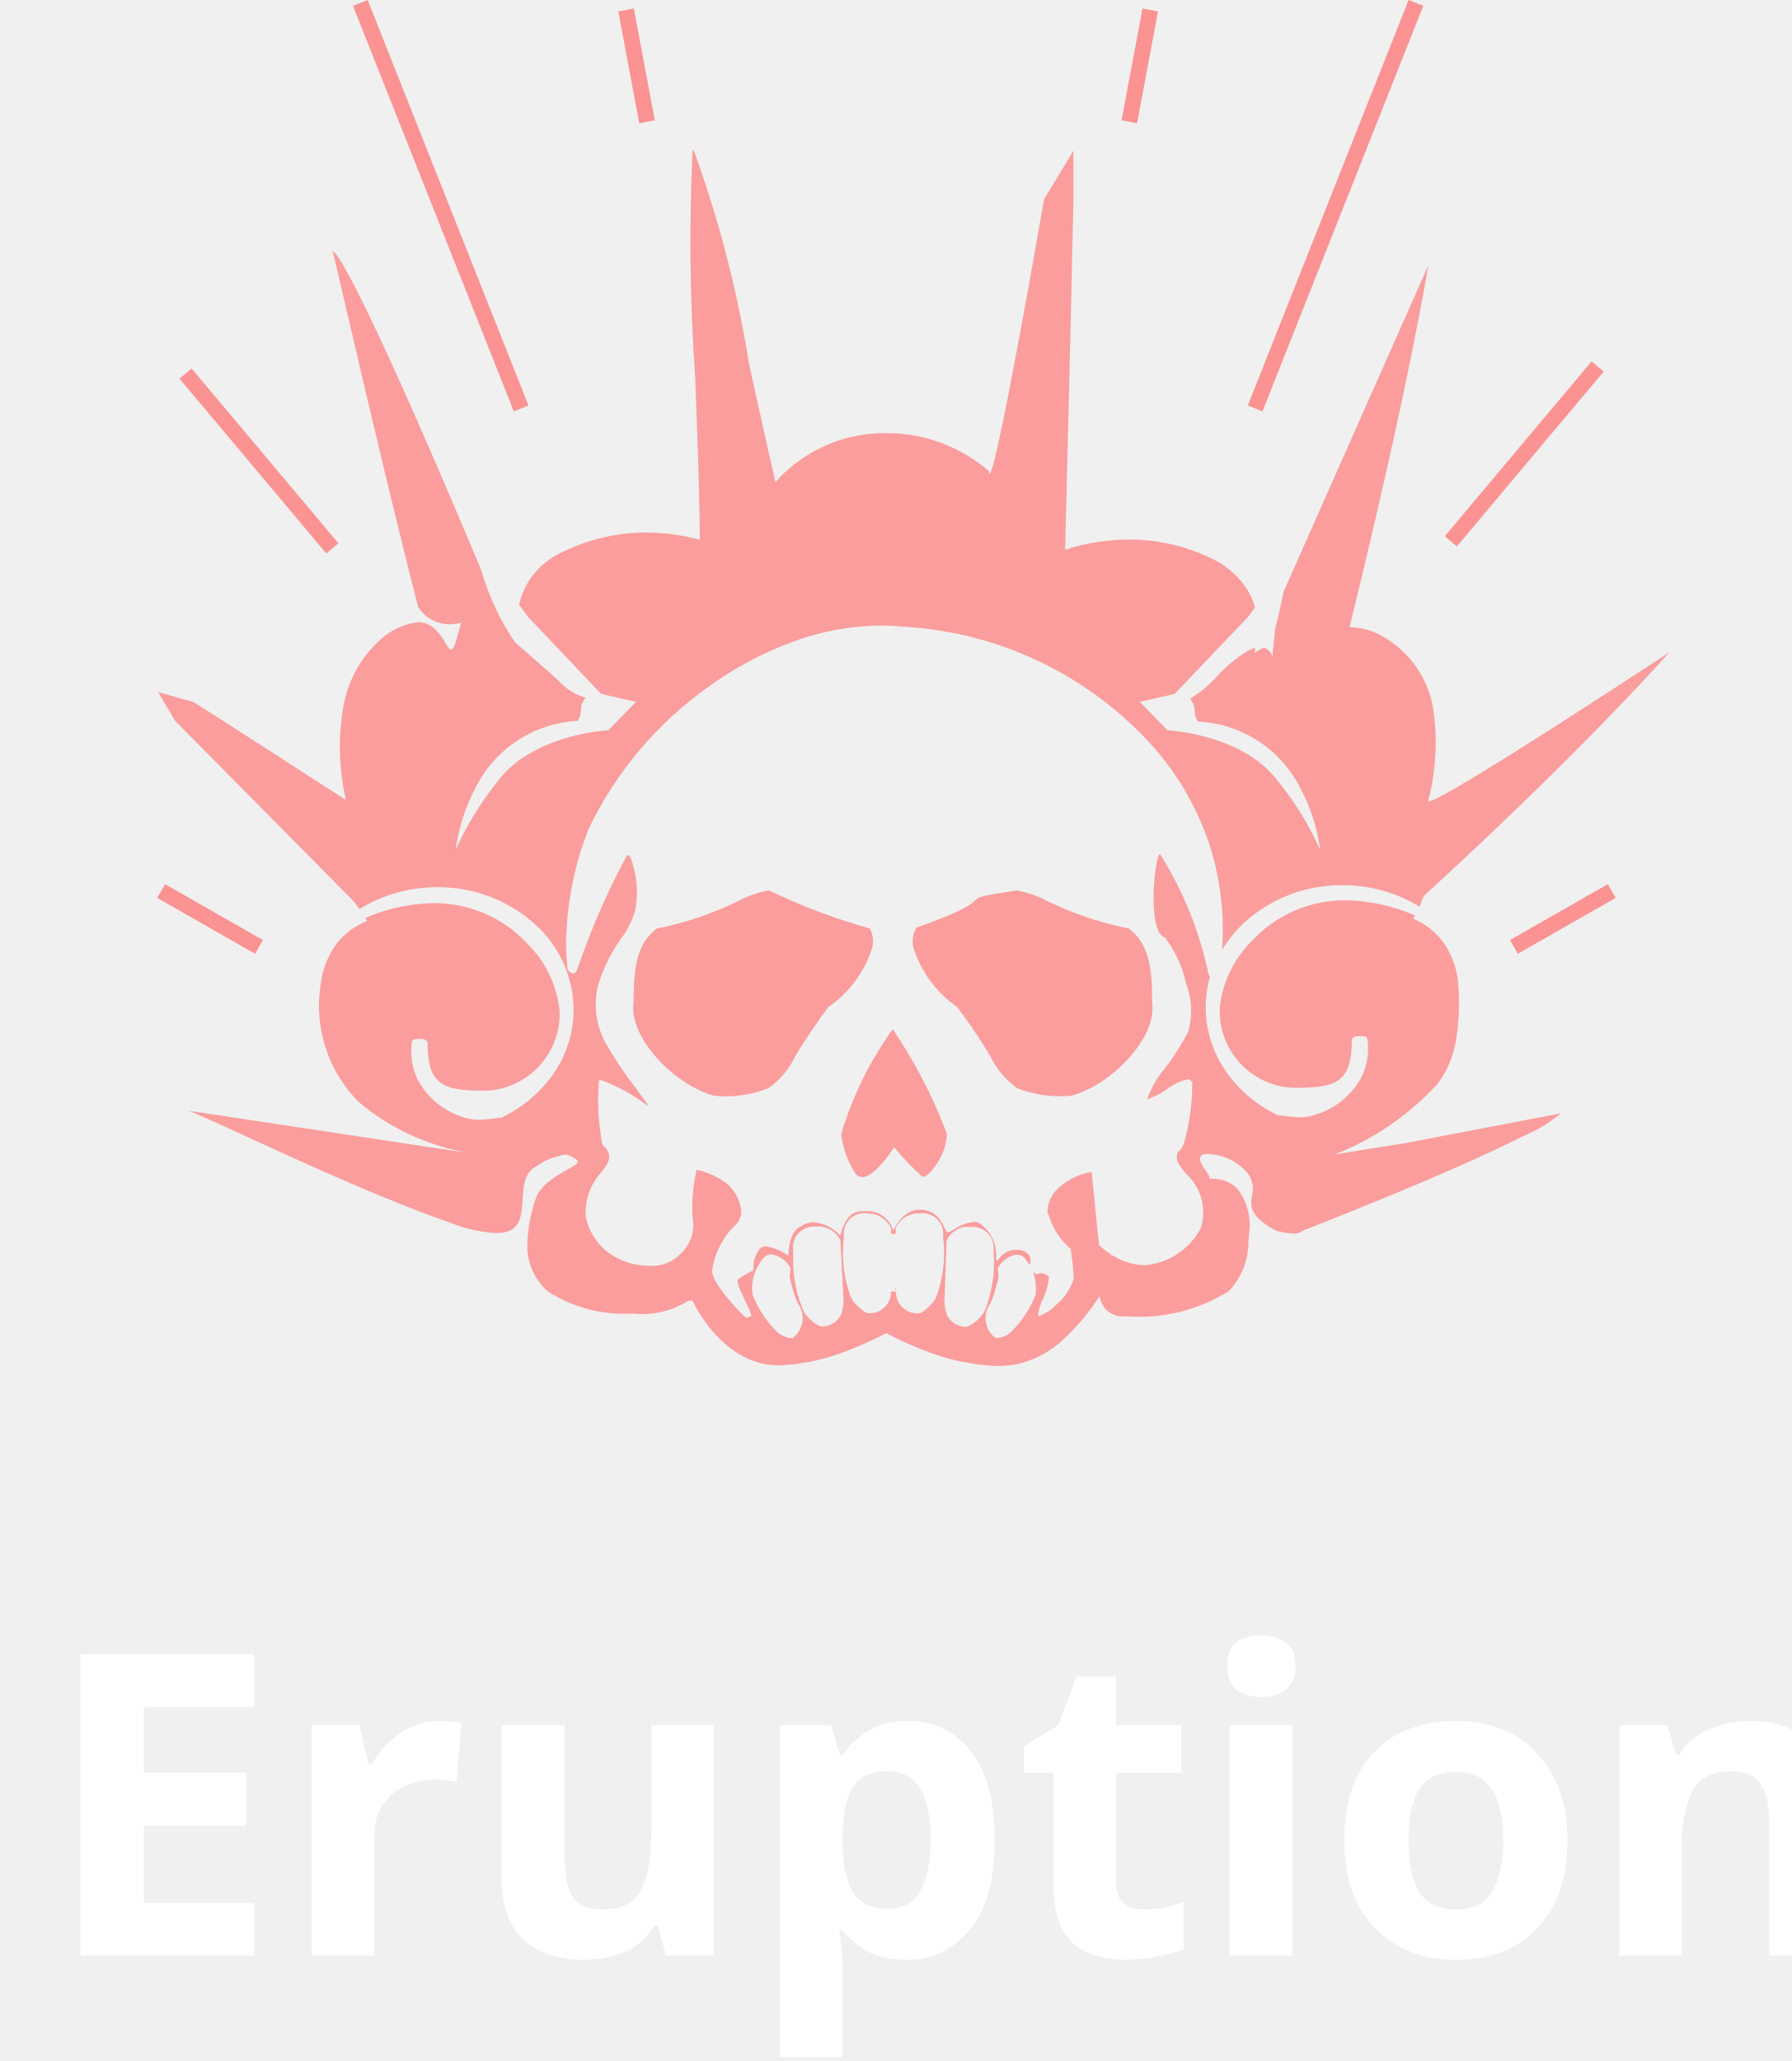
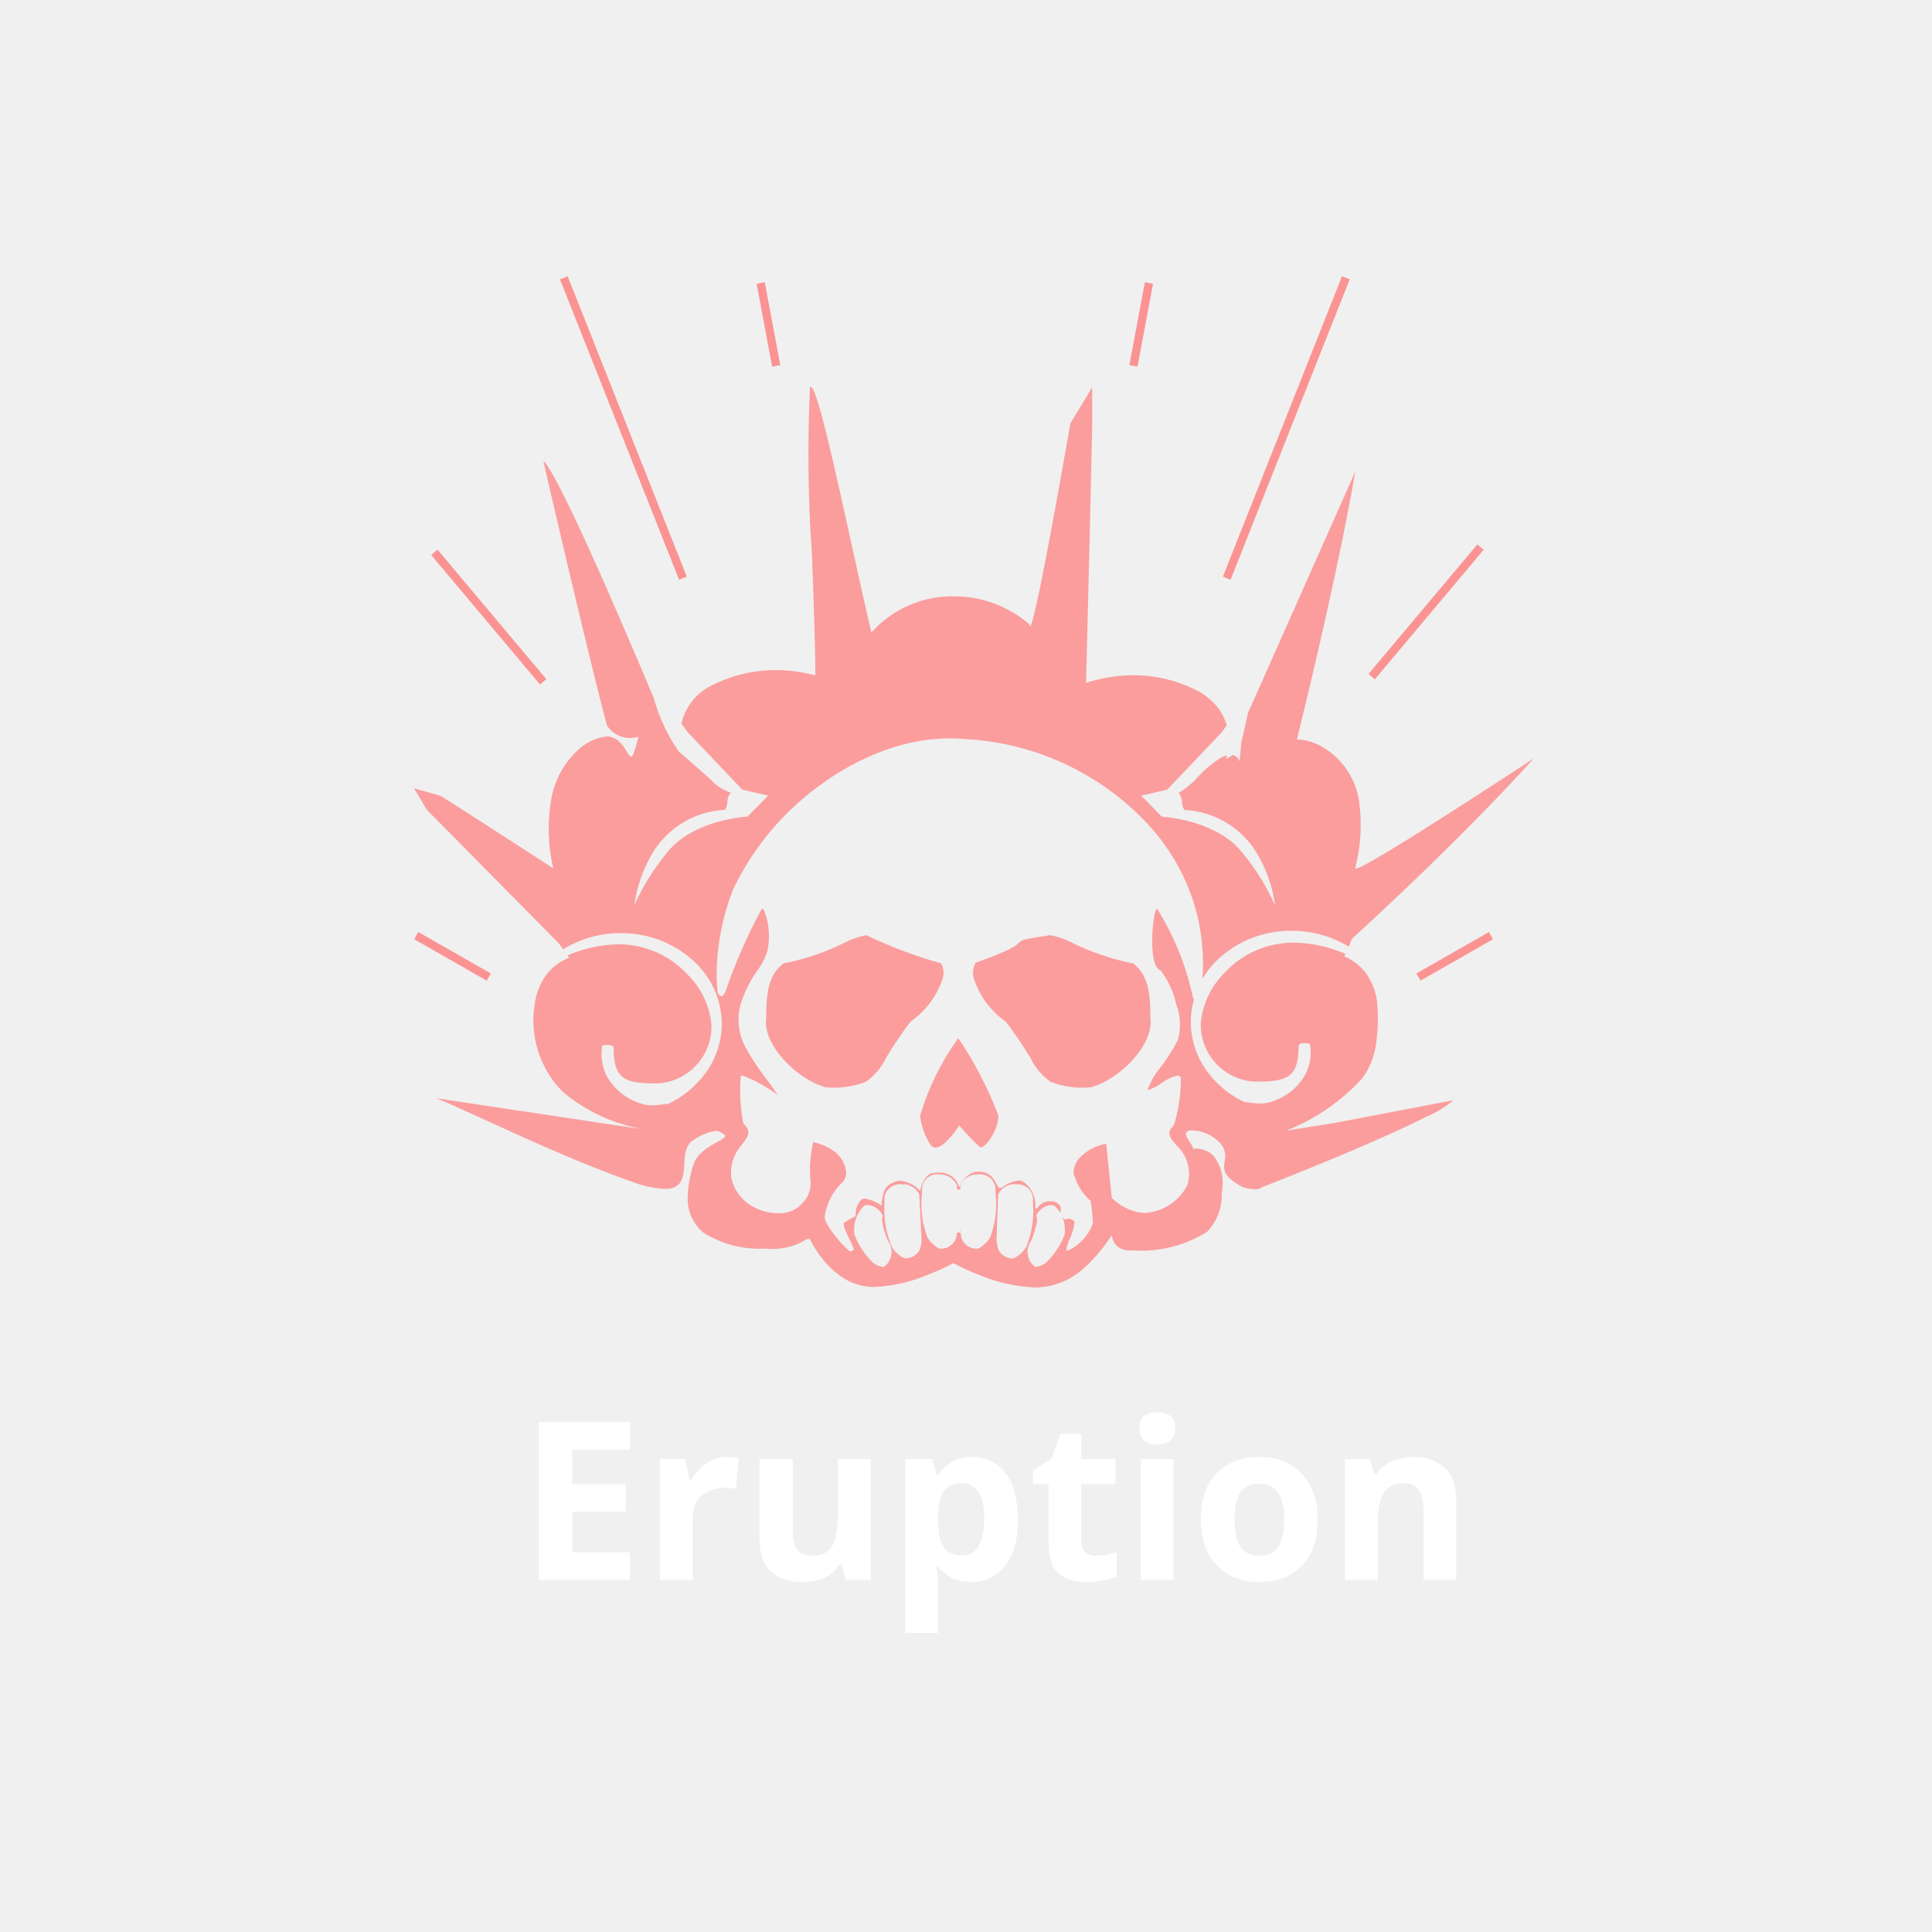
- <svg xmlns="http://www.w3.org/2000/svg" width="34" height="39.107" viewBox="0 0 34 39.107">
-   <g id="Component_212_1" data-name="Component 212 – 1" transform="translate(1 0.055)">
-     <g id="Component_143_3" data-name="Component 143 – 3" transform="translate(2)" opacity="0.75">
-       <line id="Line_625" data-name="Line 625" y1="7.695" x2="3.052" transform="translate(20.819)" fill="none" stroke="#ff7474" stroke-width="0.3" />
-       <line id="Line_627" data-name="Line 627" y1="3.317" x2="2.786" transform="translate(24.533 6.899)" fill="none" stroke="#ff7474" stroke-width="0.3" />
-       <line id="Line_628" data-name="Line 628" x1="2.786" y1="3.317" transform="translate(0.521 7.033)" fill="none" stroke="#ff7474" stroke-width="0.3" />
-       <line id="Line_629" data-name="Line 629" x1="0.398" y1="2.123" transform="translate(8.881 0.133)" fill="none" stroke="#ff7474" stroke-width="0.3" />
-       <line id="Line_630" data-name="Line 630" y1="2.123" x2="0.398" transform="translate(18.431 0.133)" fill="none" stroke="#ff7474" stroke-width="0.3" />
-       <line id="Line_631" data-name="Line 631" y1="1.061" x2="1.857" transform="translate(25.729 16.852)" fill="none" stroke="#ff7474" stroke-width="0.3" />
-       <line id="Line_632" data-name="Line 632" x1="1.857" y1="1.061" transform="translate(0.058 16.852)" fill="none" stroke="#ff7474" stroke-width="0.3" />
-       <line id="Line_626" data-name="Line 626" x1="3.052" y1="7.695" transform="translate(3.838)" fill="none" stroke="#ff7474" stroke-width="0.3" />
-       <path id="Subtraction_240" data-name="Subtraction 240" d="M15.927,23.074a4.188,4.188,0,0,1-1.428-.312,5.909,5.909,0,0,1-.68-.312h0a6.594,6.594,0,0,1-.671.306,3.988,3.988,0,0,1-1.342.306,1.633,1.633,0,0,1-.269-.021,1.5,1.5,0,0,1-.606-.254,2.2,2.2,0,0,1-.437-.408,2.729,2.729,0,0,1-.353-.546v-.006a.323.323,0,0,1-.073.009h-.007A1.628,1.628,0,0,1,9,22.078a2.671,2.671,0,0,1-1.6-.416,1.14,1.14,0,0,1-.394-.864,2.9,2.9,0,0,1,.15-.868c.084-.29.4-.463.6-.578.121-.067.208-.116.208-.159,0-.018-.016-.034-.047-.05-.016-.008-.031-.018-.044-.027a.257.257,0,0,0-.152-.052,1.334,1.334,0,0,0-.567.235c-.207.123-.222.374-.237.616-.02.327-.038.637-.5.637a2.8,2.8,0,0,1-.86-.192c-1.3-.452-2.894-1.187-3.952-1.673h0l0,0c-.56-.257-.964-.443-1.052-.46h0c.017,0,.879.131,1.792.27h0l.347.053.018,0,.471.072c1.3.2,2.627.4,2.679.4h0l-.005,0A4.348,4.348,0,0,1,3.8,18.058a2.59,2.59,0,0,1-.717-2.215,1.643,1.643,0,0,1,.3-.777,1.384,1.384,0,0,1,.587-.439l-.039-.055,0,0a3.391,3.391,0,0,1,1.294-.281,2.4,2.4,0,0,1,1.787.773,2.079,2.079,0,0,1,.607,1.272,1.459,1.459,0,0,1-1.393,1.514c-.79,0-1.112-.082-1.112-.9,0-.056-.049-.083-.148-.083a.944.944,0,0,0-.131.011.284.284,0,0,0-.026.12,1.234,1.234,0,0,0,.13.667,1.489,1.489,0,0,0,.889.7A.909.909,0,0,0,6.1,18.4a2.836,2.836,0,0,0,.392-.042H6.5l-.037.027a2.516,2.516,0,0,0,1.028-.841,2.144,2.144,0,0,0,.395-1.233,2.194,2.194,0,0,0-.758-1.642,2.727,2.727,0,0,0-1.829-.68,2.775,2.775,0,0,0-1.478.415l-.1-.139-3.4-3.435L0,10.286l.675.191h0s.228.135,2.89,1.857a4.481,4.481,0,0,1-.047-1.786,2.221,2.221,0,0,1,.723-1.277,1.283,1.283,0,0,1,.693-.311c.21,0,.376.131.537.424.035.064.063.094.088.094.053,0,.09-.137.151-.363l.039-.144A1.105,1.105,0,0,1,5.515,9a.7.7,0,0,1-.579-.329c-.542-2.073-1.61-6.708-1.621-6.754h0c.028,0,.347.17,2.825,6.069l.017.062a4.566,4.566,0,0,0,.623,1.3c.425.365.67.586.816.717a1.109,1.109,0,0,0,.432.3h0l.009,0,.076.033a.345.345,0,0,0-.088.239h0a.324.324,0,0,1-.063.195A2.3,2.3,0,0,0,6.02,12.11a3.5,3.5,0,0,0-.373,1.168,5.966,5.966,0,0,1,.794-1.294,2.005,2.005,0,0,1,.611-.534,3.118,3.118,0,0,1,.693-.293,3.86,3.86,0,0,1,.8-.148l.524-.537-.662-.152L7.014,8.853l-.163-.226a1.426,1.426,0,0,1,.729-.951,3.606,3.606,0,0,1,1.68-.418,3.982,3.982,0,0,1,1.018.137c.006-.574-.037-1.78-.084-3.057V4.326A36.386,36.386,0,0,1,10.143.013.025.025,0,0,1,10.163,0a22.023,22.023,0,0,1,1.055,4.075l.006.026c.163.739.331,1.5.491,2.2a2.774,2.774,0,0,1,2.139-.928,2.945,2.945,0,0,1,1.91.719c0,.032.007.048.015.048.133,0,1.024-5.146,1.033-5.2L17.37.013v.995c0,.027-.062,2.886-.157,6.576a4.057,4.057,0,0,1,1.214-.194,3.6,3.6,0,0,1,1.68.418,1.745,1.745,0,0,1,.468.4,1.29,1.29,0,0,1,.241.47l-.128.179L19.293,10.32l-.662.152.524.537a3.929,3.929,0,0,1,.8.148,3.116,3.116,0,0,1,.693.293,2.007,2.007,0,0,1,.611.534,5.789,5.789,0,0,1,.795,1.3,3.458,3.458,0,0,0-.374-1.169,2.3,2.3,0,0,0-1.946-1.27.325.325,0,0,1-.063-.195h0a.345.345,0,0,0-.088-.239,2.113,2.113,0,0,0,.5-.411,2.841,2.841,0,0,1,.6-.5.683.683,0,0,1,.143-.056c-.007.036-.013.067-.02.1.059-.037.117-.071.172-.1a.234.234,0,0,1,.169.166s.025-.259.05-.519c.079-.306.158-.678.166-.719h0l2.741-6.18v0c-.036.225-.381,2.33-1.492,6.86a1.337,1.337,0,0,1,.694.217,1.937,1.937,0,0,1,.881,1.264,4.362,4.362,0,0,1-.083,1.816.011.011,0,0,0,0,.01.015.015,0,0,0,.012,0c.274,0,4.517-2.8,4.56-2.824l0,0c-.168.19-1.722,1.934-4.659,4.623-.024.066-.05.132-.078.2a2.777,2.777,0,0,0-1.464-.407,2.726,2.726,0,0,0-1.829.68,2.368,2.368,0,0,0-.455.549,5.239,5.239,0,0,0-.23-1.972,5.337,5.337,0,0,0-1.033-1.835,6.871,6.871,0,0,0-4.787-2.327,4.118,4.118,0,0,0-.426-.022,4.921,4.921,0,0,0-1.681.312,6.579,6.579,0,0,0-1.579.843,7.033,7.033,0,0,0-2.29,2.716,6.138,6.138,0,0,0-.412,1.873,4.256,4.256,0,0,0,.018.775c0,.008.045.08.1.08s.073-.04.1-.119A13.8,13.8,0,0,1,8.9,13.382a.042.042,0,0,1,.016,0,.057.057,0,0,1,.042.024,1.841,1.841,0,0,1,.093,1.035,1.617,1.617,0,0,1-.265.523h0a3.1,3.1,0,0,0-.426.852A1.514,1.514,0,0,0,8.49,16.94a7.321,7.321,0,0,0,.558.836c.1.141.2.263.261.373a3.458,3.458,0,0,0-.9-.5.065.065,0,0,0-.044.013,4.488,4.488,0,0,0,.067,1.213c.224.2.119.341-.028.534a1.092,1.092,0,0,0-.284.846,1.114,1.114,0,0,0,.333.589.515.515,0,0,0,.115.093l.021.015a1.309,1.309,0,0,0,.726.22.756.756,0,0,0,.613-.241.724.724,0,0,0,.217-.653,3.13,3.13,0,0,1,.076-.929,1.417,1.417,0,0,1,.416.161.786.786,0,0,1,.412.517.36.36,0,0,1-.124.4,1.5,1.5,0,0,0-.41.823c-.015.132.153.368.3.543a2.943,2.943,0,0,0,.341.362h0c.014,0,.084-.009.1-.035a.023.023,0,0,0,0-.021,2.079,2.079,0,0,0-.116-.265h0c-.081-.166-.164-.338-.135-.406a1.718,1.718,0,0,1,.232-.139l0,0,.061-.035a.242.242,0,0,0,0-.038.534.534,0,0,1,.138-.383.156.156,0,0,1,.1-.03.974.974,0,0,1,.426.181.005.005,0,0,1,0,0c0-.078.015-.474.238-.561a.439.439,0,0,1,.248-.078.783.783,0,0,1,.5.258h0c.008-.041.088-.4.316-.454a.97.97,0,0,1,.168-.016.512.512,0,0,1,.424.186.477.477,0,0,1,.092.189h0c.018-.04.187-.395.486-.4h.02a.445.445,0,0,1,.4.215,1.112,1.112,0,0,1,.07.128c.025.051.043.087.063.087h0a.4.4,0,0,0,.122-.058h0a.819.819,0,0,1,.378-.142.3.3,0,0,1,.069.008.719.719,0,0,1,.349.646c0,.05,0,.08.017.08s.018-.009.033-.029a.387.387,0,0,1,.333-.173.284.284,0,0,1,.242.1.2.2,0,0,1,.007.189l-.025-.042h0c-.083-.135-.143-.149-.165-.149h-.01a.16.16,0,0,0-.05-.008.5.5,0,0,0-.354.261l.006.038c.017.118.017.118-.053.377v0a1.745,1.745,0,0,1-.093.25.474.474,0,0,0,.1.656.163.163,0,0,0,.032,0,.441.441,0,0,0,.283-.135,2.014,2.014,0,0,0,.445-.685.959.959,0,0,0-.059-.462c.04.062.06.071.077.071a.084.084,0,0,0,.031-.009h0l.005,0a.126.126,0,0,1,.05-.011.272.272,0,0,1,.15.067,1.212,1.212,0,0,1-.118.43.935.935,0,0,0-.092.32.009.009,0,0,0,.008,0h0a.83.83,0,0,0,.341-.217,1.1,1.1,0,0,0,.331-.491,4.827,4.827,0,0,0-.06-.57h0a1.313,1.313,0,0,1-.391-.57.47.47,0,0,0-.047-.111.6.6,0,0,1,.177-.442,1.2,1.2,0,0,1,.661-.336l.138,1.386a1.4,1.4,0,0,0,.234.182v.021h.035a1.168,1.168,0,0,0,.6.181,1.32,1.32,0,0,0,1.066-.709.991.991,0,0,0-.277-1.023c-.129-.151-.232-.271-.151-.426,0,0,.051-.007.109-.167a4.066,4.066,0,0,0,.154-1.1c.018-.036-.024-.072-.025-.074a.07.07,0,0,0-.062-.029,1.135,1.135,0,0,0-.412.2,1.174,1.174,0,0,1-.353.178,1.773,1.773,0,0,1,.332-.586,4.255,4.255,0,0,0,.445-.7,1.441,1.441,0,0,0-.041-.907,2.241,2.241,0,0,0-.4-.875c-.264-.076-.236-.9-.181-1.289.025-.179.057-.291.083-.291,0,0,.009,0,.013.011a6.964,6.964,0,0,1,.911,2.265.108.108,0,0,0,.028.043,2.113,2.113,0,0,0-.082.584,2.144,2.144,0,0,0,.395,1.234,2.516,2.516,0,0,0,1.028.84l-.037-.027h.005a2.862,2.862,0,0,0,.392.042.922.922,0,0,0,.275-.043,1.489,1.489,0,0,0,.889-.7,1.234,1.234,0,0,0,.13-.667.285.285,0,0,0-.026-.12.968.968,0,0,0-.131-.011c-.1,0-.148.027-.148.082,0,.822-.322.9-1.112.9a1.459,1.459,0,0,1-1.393-1.514,2.079,2.079,0,0,1,.607-1.272,2.4,2.4,0,0,1,1.787-.773,3.405,3.405,0,0,1,1.312.288l-.031.062a1.383,1.383,0,0,1,.561.437,1.614,1.614,0,0,1,.286.749,4.6,4.6,0,0,1-.038,1.12,1.931,1.931,0,0,1-.341.816,5.242,5.242,0,0,1-1.953,1.348l1.316-.21.033-.006,2.934-.562a2.652,2.652,0,0,1-.709.43c-.588.3-1.793.856-4.193,1.8a.226.226,0,0,1-.17.051,1.377,1.377,0,0,1-.288-.043h0l-.037-.008c-.522-.278-.494-.466-.465-.664a.517.517,0,0,0-.059-.4,1.015,1.015,0,0,0-.787-.393.227.227,0,0,0-.045,0,.115.115,0,0,0-.092.06c-.025.063.039.159.1.244.045.067.088.131.077.166h0a.563.563,0,0,1,.072,0,.628.628,0,0,1,.459.19,1.134,1.134,0,0,1,.219.862c0,.033-.008.065-.011.1v.005a1.372,1.372,0,0,1-.374.976,3.2,3.2,0,0,1-1.911.478c-.026,0-.051,0-.075,0a.437.437,0,0,1-.373-.166.564.564,0,0,1-.093-.218,4.236,4.236,0,0,1-.627.764,1.935,1.935,0,0,1-.94.526A2.015,2.015,0,0,1,15.927,23.074ZM11.59,20.962c-.022,0-.082.015-.165.149a.846.846,0,0,0-.142.612,2.014,2.014,0,0,0,.445.685.441.441,0,0,0,.283.135.162.162,0,0,0,.032,0,.475.475,0,0,0,.1-.656,1.748,1.748,0,0,1-.093-.25v0c-.071-.259-.071-.259-.053-.376L12,21.216a.5.5,0,0,0-.354-.261.16.16,0,0,0-.05.008Zm3.74-.534a.487.487,0,0,0-.366.259l-.035.994c0,.011,0,.023,0,.035a.886.886,0,0,0,.038.382.4.4,0,0,0,.388.231h0a.728.728,0,0,0,.331-.3,2.408,2.408,0,0,0,.177-.949c-.005-.087-.007-.152-.008-.2a.4.4,0,0,0-.1-.316.415.415,0,0,0-.328-.129.545.545,0,0,0-.063,0A.182.182,0,0,0,15.33,20.428Zm-2.849,0a.419.419,0,0,0-.338.135.4.4,0,0,0-.091.317c0,.053,0,.118,0,.2a2.425,2.425,0,0,0,.194.946.493.493,0,0,0,.143.174.485.485,0,0,0,.193.123h0a.4.4,0,0,0,.384-.238A.885.885,0,0,0,13,21.708l0-.035-.052-.993a.492.492,0,0,0-.367-.253.184.184,0,0,0-.042,0A.509.509,0,0,0,12.481,20.43Zm.951-.256a.4.4,0,0,0-.31.118.4.4,0,0,0-.108.312c0,.053-.007.118-.015.2a2.422,2.422,0,0,0,.144.955.5.5,0,0,0,.136.182c.061.06.147.131.186.131h0a.4.4,0,0,0,.443-.407l.027-.007h.01a.146.146,0,0,1,.06.017.4.4,0,0,0,.442.4h0c.039,0,.125-.071.186-.131a.5.5,0,0,0,.136-.183,2.4,2.4,0,0,0,.144-.955c-.008-.086-.012-.152-.015-.2a.4.4,0,0,0-.108-.312.4.4,0,0,0-.31-.118.58.58,0,0,0-.086.006l-.032,0a.487.487,0,0,0-.364.272v.113l-.017,0h-.011a.167.167,0,0,0-.039,0h-.022v-.109a.487.487,0,0,0-.364-.272l-.032,0A.574.574,0,0,0,13.432,20.174Zm.573,1.479-.028-.053H14c0,.018,0,.036,0,.055Zm-.643-2.162a.159.159,0,0,1-.126-.064,1.724,1.724,0,0,1-.272-.754,6.659,6.659,0,0,1,.978-1.989h0a9.484,9.484,0,0,1,1.029,1.988,1.1,1.1,0,0,1-.176.54c-.1.16-.209.272-.272.272a.042.042,0,0,1-.021,0,5.122,5.122,0,0,1-.534-.56h0C13.931,18.978,13.6,19.491,13.362,19.491Zm-2.813-1.545c-.747-.2-1.621-1.1-1.526-1.77,0-.672.066-1.118.44-1.4A6.342,6.342,0,0,0,11,14.256a2,2,0,0,1,.591-.208,11.627,11.627,0,0,0,1.915.723.507.507,0,0,1,.042.38,2.162,2.162,0,0,1-.828,1.113,11.093,11.093,0,0,0-.624.924,1.557,1.557,0,0,1-.516.617A2.22,2.22,0,0,1,10.549,17.946Zm6.789,0h0a2.223,2.223,0,0,1-1.031-.14,1.556,1.556,0,0,1-.516-.616h0a11.106,11.106,0,0,0-.623-.922,2.162,2.162,0,0,1-.828-1.113.5.5,0,0,1,.042-.38c0-.006.006-.017.007-.017.92-.324,1.047-.449,1.115-.516s.084-.083.792-.19a2,2,0,0,1,.591.207,6.352,6.352,0,0,0,1.538.516c.373.287.444.732.44,1.4.1.674-.779,1.569-1.526,1.77Z" transform="translate(0 2.791)" fill="#ff8282" />
-     </g>
-     <text id="Eruption" transform="translate(16 37.052)" fill="#fff" font-size="8" font-family="SegoeUI-Bold, Segoe UI" font-weight="700">
-       <tspan x="-16.191" y="0">Eruption</tspan>
-     </text>
+ <svg xmlns="http://www.w3.org/2000/svg" id="Component_238_1" data-name="Component 238 – 1" width="70" height="70" viewBox="0 0 70 70">
+   <g id="Component_232_1" data-name="Component 232 – 1" transform="translate(15 10.065)" opacity="0.75">
+     <line id="Line_625" data-name="Line 625" y1="10.884" x2="4.316" transform="translate(29.447)" fill="none" stroke="#ff7474" stroke-width="0.3" />
+     <line id="Line_627" data-name="Line 627" y1="4.691" x2="3.941" transform="translate(34.699 9.759)" fill="none" stroke="#ff7474" stroke-width="0.3" />
+     <line id="Line_628" data-name="Line 628" x1="3.941" y1="4.691" transform="translate(0.738 9.947)" fill="none" stroke="#ff7474" stroke-width="0.3" />
+     <line id="Line_629" data-name="Line 629" x1="0.563" y1="3.003" transform="translate(12.561 0.188)" fill="none" stroke="#ff7474" stroke-width="0.3" />
+     <line id="Line_630" data-name="Line 630" y1="3.003" x2="0.563" transform="translate(26.066 0.188)" fill="none" stroke="#ff7474" stroke-width="0.3" />
+     <line id="Line_631" data-name="Line 631" y1="1.501" x2="2.627" transform="translate(36.393 23.835)" fill="none" stroke="#ff7474" stroke-width="0.3" />
+     <line id="Line_632" data-name="Line 632" x1="2.627" y1="1.501" transform="translate(0.082 23.835)" fill="none" stroke="#ff7474" stroke-width="0.3" />
+     <line id="Line_626" data-name="Line 626" x1="4.316" y1="10.884" transform="translate(5.428)" fill="none" stroke="#ff7474" stroke-width="0.3" />
+     <path id="Subtraction_240" data-name="Subtraction 240" d="M22.527,32.636a5.923,5.923,0,0,1-2.02-.442,8.359,8.359,0,0,1-.962-.442h0a9.326,9.326,0,0,1-.949.432,5.64,5.64,0,0,1-1.9.433,2.31,2.31,0,0,1-.38-.03,2.12,2.12,0,0,1-.857-.359,3.109,3.109,0,0,1-.618-.577,3.86,3.86,0,0,1-.5-.772v-.008a.457.457,0,0,1-.1.013h-.01a2.3,2.3,0,0,1-1.5.341,3.778,3.778,0,0,1-2.261-.588,1.612,1.612,0,0,1-.557-1.222,4.106,4.106,0,0,1,.212-1.228c.119-.41.561-.655.853-.818.171-.095.295-.163.294-.225,0-.025-.022-.049-.066-.071-.022-.011-.044-.025-.063-.037a.364.364,0,0,0-.216-.074,1.887,1.887,0,0,0-.8.332c-.293.174-.314.529-.335.871-.028.463-.054.9-.708.9a3.955,3.955,0,0,1-1.217-.272c-1.832-.639-4.093-1.678-5.59-2.366h0l-.006,0C1.474,26.062.9,25.8.778,25.775h0c.023,0,1.243.186,2.535.382h.005l.491.075.025,0,.666.1c1.833.278,3.716.563,3.789.563h0l-.007,0a6.15,6.15,0,0,1-2.9-1.356,3.664,3.664,0,0,1-1.014-3.133,2.324,2.324,0,0,1,.424-1.1,1.957,1.957,0,0,1,.83-.621l-.055-.078,0-.006a4.8,4.8,0,0,1,1.83-.4A3.391,3.391,0,0,1,9.917,21.3a2.941,2.941,0,0,1,.859,1.8,2.064,2.064,0,0,1-1.97,2.142c-1.118,0-1.573-.116-1.573-1.277,0-.079-.069-.117-.21-.117a1.336,1.336,0,0,0-.185.015.4.4,0,0,0-.037.169,1.746,1.746,0,0,0,.184.943,2.106,2.106,0,0,0,1.257,1,1.285,1.285,0,0,0,.389.06,4.011,4.011,0,0,0,.554-.059l.008,0-.053.038a3.559,3.559,0,0,0,1.453-1.189,3.032,3.032,0,0,0,.558-1.744,3.1,3.1,0,0,0-1.072-2.322,3.857,3.857,0,0,0-2.587-.962,3.925,3.925,0,0,0-2.09.587l-.138-.2-4.8-4.858L0,14.548l.955.27h0c.007,0,.322.191,4.088,2.626a6.338,6.338,0,0,1-.067-2.526A3.142,3.142,0,0,1,6,13.109a1.814,1.814,0,0,1,.98-.439c.3,0,.531.185.759.6.05.09.089.132.124.132.075,0,.127-.193.214-.514.017-.062.035-.13.055-.2a1.563,1.563,0,0,1-.327.039.983.983,0,0,1-.82-.466C6.215,9.324,4.7,2.77,4.689,2.7h0c.04,0,.491.241,4,8.584l.023.087a6.458,6.458,0,0,0,.882,1.845c.6.516.948.828,1.155,1.015a1.569,1.569,0,0,0,.611.43h0l.012.005.108.047a.488.488,0,0,0-.125.339h0a.459.459,0,0,1-.089.276,3.249,3.249,0,0,0-2.753,1.8,4.953,4.953,0,0,0-.528,1.652A8.438,8.438,0,0,1,9.11,16.95a2.836,2.836,0,0,1,.864-.756,4.41,4.41,0,0,1,.98-.414,5.46,5.46,0,0,1,1.136-.209l.741-.76-.937-.215L9.921,12.522l-.23-.32a2.017,2.017,0,0,1,1.031-1.346,5.1,5.1,0,0,1,2.377-.591,5.632,5.632,0,0,1,1.44.193c.009-.813-.053-2.518-.118-4.324V6.119a51.464,51.464,0,0,1-.073-6.1A.036.036,0,0,1,14.374,0c.223,0,.84,2.8,1.493,5.764l.008.036c.23,1.045.468,2.125.694,3.106A3.924,3.924,0,0,1,19.6,7.593,4.165,4.165,0,0,1,22.3,8.61c0,.045.01.068.021.068.188,0,1.448-7.278,1.461-7.351l.79-1.308V1.426c0,.038-.088,4.083-.222,9.3a5.738,5.738,0,0,1,1.717-.274,5.1,5.1,0,0,1,2.377.591,2.468,2.468,0,0,1,.662.561,1.825,1.825,0,0,1,.34.665l-.182.252L27.288,14.6l-.937.215.741.76a5.557,5.557,0,0,1,1.136.209,4.407,4.407,0,0,1,.98.414,2.839,2.839,0,0,1,.864.756,8.188,8.188,0,0,1,1.124,1.832,4.891,4.891,0,0,0-.528-1.653,3.249,3.249,0,0,0-2.753-1.8.46.46,0,0,1-.089-.276h0a.488.488,0,0,0-.125-.338,2.988,2.988,0,0,0,.7-.582,4.018,4.018,0,0,1,.855-.708.966.966,0,0,1,.2-.08c-.01.051-.019.1-.028.136.083-.052.165-.1.243-.146a.331.331,0,0,1,.239.235s.036-.367.071-.734c.112-.433.223-.959.235-1.018h0L34.1,3.08v0c-.051.318-.539,3.295-2.11,9.7a1.891,1.891,0,0,1,.981.306,2.74,2.74,0,0,1,1.247,1.787,6.17,6.17,0,0,1-.118,2.569.016.016,0,0,0,0,.014.021.021,0,0,0,.017.006c.388,0,6.389-3.955,6.45-3.994l0,0c-.237.269-2.436,2.735-6.589,6.539-.034.093-.071.187-.111.279a3.928,3.928,0,0,0-2.071-.575,3.856,3.856,0,0,0-2.587.962,3.349,3.349,0,0,0-.643.776,7.41,7.41,0,0,0-.326-2.789,7.548,7.548,0,0,0-1.461-2.6,9.719,9.719,0,0,0-6.77-3.291,5.824,5.824,0,0,0-.6-.031,6.961,6.961,0,0,0-2.377.442,9.305,9.305,0,0,0-2.233,1.192,9.947,9.947,0,0,0-3.238,3.842,8.682,8.682,0,0,0-.583,2.649,6.02,6.02,0,0,0,.026,1.1c.006.012.064.113.136.113.054,0,.1-.057.146-.168a19.525,19.525,0,0,1,1.311-2.989.059.059,0,0,1,.022,0,.081.081,0,0,1,.06.034,2.6,2.6,0,0,1,.132,1.464,2.287,2.287,0,0,1-.375.74h0a4.38,4.38,0,0,0-.6,1.205,2.141,2.141,0,0,0,.183,1.592,10.355,10.355,0,0,0,.789,1.183c.148.2.276.372.37.527a4.891,4.891,0,0,0-1.278-.707.091.091,0,0,0-.063.019,6.348,6.348,0,0,0,.095,1.715c.317.284.168.482-.039.756a1.545,1.545,0,0,0-.4,1.2,1.575,1.575,0,0,0,.471.833.729.729,0,0,0,.163.131l.03.021a1.852,1.852,0,0,0,1.027.311,1.07,1.07,0,0,0,.866-.34,1.023,1.023,0,0,0,.307-.923,4.427,4.427,0,0,1,.108-1.314,2,2,0,0,1,.589.227,1.111,1.111,0,0,1,.582.731.509.509,0,0,1-.176.56,2.123,2.123,0,0,0-.579,1.164c-.021.186.217.52.42.767a4.162,4.162,0,0,0,.482.511h0c.019,0,.118-.013.146-.05a.033.033,0,0,0,.005-.03,2.941,2.941,0,0,0-.164-.374v0c-.114-.235-.233-.477-.192-.575a2.43,2.43,0,0,1,.328-.2l.006,0c.057-.031.086-.047.087-.049A.342.342,0,0,0,16,30a.755.755,0,0,1,.2-.542.221.221,0,0,1,.141-.043,1.378,1.378,0,0,1,.6.257.007.007,0,0,1,0,0c0-.111.021-.67.336-.793a.621.621,0,0,1,.35-.11,1.107,1.107,0,0,1,.708.365h0c.012-.058.124-.566.446-.642a1.372,1.372,0,0,1,.237-.022.724.724,0,0,1,.6.263.675.675,0,0,1,.13.267h0c.026-.057.264-.558.687-.561h.029a.629.629,0,0,1,.559.3,1.573,1.573,0,0,1,.1.18c.035.072.06.123.089.123h0a.564.564,0,0,0,.172-.083h0a1.158,1.158,0,0,1,.535-.2.419.419,0,0,1,.1.011,1.017,1.017,0,0,1,.493.914c0,.071.006.113.024.113s.025-.013.047-.042a.548.548,0,0,1,.471-.244.4.4,0,0,1,.343.148.276.276,0,0,1,.009.267l-.036-.059v0c-.117-.191-.2-.211-.233-.211a.047.047,0,0,0-.014,0,.227.227,0,0,0-.071-.011.7.7,0,0,0-.5.369l.008.054c.025.166.025.166-.075.533v0a2.468,2.468,0,0,1-.131.353.671.671,0,0,0,.146.928.23.23,0,0,0,.045,0,.623.623,0,0,0,.4-.191,2.848,2.848,0,0,0,.629-.969,1.357,1.357,0,0,0-.083-.653c.056.088.085.1.109.1a.119.119,0,0,0,.044-.012h0l.007,0a.179.179,0,0,1,.071-.016.384.384,0,0,1,.212.1,1.714,1.714,0,0,1-.167.609,1.323,1.323,0,0,0-.131.453.013.013,0,0,0,.011.006h0a1.174,1.174,0,0,0,.483-.308,1.563,1.563,0,0,0,.468-.7,6.827,6.827,0,0,0-.084-.807v0a1.857,1.857,0,0,1-.552-.807.665.665,0,0,0-.067-.157.849.849,0,0,1,.251-.625,1.7,1.7,0,0,1,.935-.475l.2,1.96a1.98,1.98,0,0,0,.33.258v.03h.049a1.652,1.652,0,0,0,.85.256,1.867,1.867,0,0,0,1.508-1,1.4,1.4,0,0,0-.392-1.447c-.183-.214-.328-.383-.214-.6,0,0,.072-.01.154-.236a5.751,5.751,0,0,0,.218-1.555c.025-.05-.033-.1-.036-.1a.1.1,0,0,0-.088-.041,1.6,1.6,0,0,0-.583.281,1.66,1.66,0,0,1-.5.252,2.508,2.508,0,0,1,.47-.829,6.018,6.018,0,0,0,.629-.993,2.038,2.038,0,0,0-.057-1.282,3.17,3.17,0,0,0-.565-1.237c-.373-.108-.334-1.275-.256-1.823.036-.254.081-.411.117-.411.006,0,.013.005.018.015a9.849,9.849,0,0,1,1.288,3.2.152.152,0,0,0,.04.061,2.988,2.988,0,0,0-.116.826,3.033,3.033,0,0,0,.558,1.745,3.558,3.558,0,0,0,1.453,1.189l-.052-.038H30.1a4.049,4.049,0,0,0,.554.059,1.3,1.3,0,0,0,.388-.06,2.106,2.106,0,0,0,1.257-1,1.745,1.745,0,0,0,.184-.943.4.4,0,0,0-.037-.17,1.369,1.369,0,0,0-.185-.015c-.141,0-.21.038-.21.117,0,1.162-.455,1.278-1.573,1.278a2.064,2.064,0,0,1-1.97-2.142,2.94,2.94,0,0,1,.859-1.8,3.39,3.39,0,0,1,2.527-1.094,4.816,4.816,0,0,1,1.855.407l-.044.088a1.956,1.956,0,0,1,.793.618,2.283,2.283,0,0,1,.4,1.059,6.5,6.5,0,0,1-.054,1.584,2.731,2.731,0,0,1-.483,1.155A7.414,7.414,0,0,1,31.6,26.954l1.862-.3.047-.009,4.149-.795a3.751,3.751,0,0,1-1,.608c-.832.424-2.536,1.211-5.93,2.545a.32.32,0,0,1-.24.073,1.947,1.947,0,0,1-.407-.06h0L30.028,29c-.739-.393-.7-.659-.658-.94a.731.731,0,0,0-.083-.561,1.435,1.435,0,0,0-1.114-.555.322.322,0,0,0-.064,0,.163.163,0,0,0-.13.085c-.036.089.055.225.136.345.064.1.124.185.109.234h0a.8.8,0,0,1,.1-.006.889.889,0,0,1,.65.269,1.6,1.6,0,0,1,.31,1.219c-.005.047-.011.093-.016.139v.007a1.94,1.94,0,0,1-.529,1.381,4.52,4.52,0,0,1-2.7.676c-.036,0-.072,0-.106,0a.618.618,0,0,1-.528-.235.8.8,0,0,1-.131-.308,5.992,5.992,0,0,1-.887,1.081,2.737,2.737,0,0,1-1.33.743A2.85,2.85,0,0,1,22.527,32.636Zm-6.135-2.988c-.031,0-.117.021-.234.211a1.2,1.2,0,0,0-.2.865,2.848,2.848,0,0,0,.629.969.623.623,0,0,0,.4.191.229.229,0,0,0,.045,0,.671.671,0,0,0,.146-.928,2.472,2.472,0,0,1-.131-.353v0c-.1-.367-.1-.367-.075-.532l.008-.055a.7.7,0,0,0-.5-.369.226.226,0,0,0-.071.011A.047.047,0,0,0,16.392,29.648Zm5.29-.755a.688.688,0,0,0-.518.366l-.049,1.405c0,.016,0,.032,0,.05a1.253,1.253,0,0,0,.054.54.567.567,0,0,0,.549.327h0a1.03,1.03,0,0,0,.469-.427,3.406,3.406,0,0,0,.25-1.342c-.008-.122-.009-.215-.011-.289a.565.565,0,0,0-.137-.446.586.586,0,0,0-.465-.183.771.771,0,0,0-.089,0A.258.258,0,0,0,21.682,28.893Zm-4.029,0a.593.593,0,0,0-.478.191.565.565,0,0,0-.129.449c0,.074,0,.167-.006.289a3.43,3.43,0,0,0,.274,1.338.7.7,0,0,0,.2.245.686.686,0,0,0,.273.173h.005a.567.567,0,0,0,.543-.337,1.252,1.252,0,0,0,.044-.541l0-.05-.074-1.4a.7.7,0,0,0-.519-.357.26.26,0,0,0-.059.007A.72.72,0,0,0,17.653,28.9ZM19,28.533a.558.558,0,0,0-.438.167.566.566,0,0,0-.153.442c0,.074-.009.167-.021.289a3.426,3.426,0,0,0,.2,1.35.7.7,0,0,0,.192.258c.087.085.208.185.263.185h0a.566.566,0,0,0,.626-.576l.039-.009h.015a.206.206,0,0,1,.085.024.563.563,0,0,0,.625.562h0c.056,0,.177-.1.263-.185a.7.7,0,0,0,.192-.258,3.4,3.4,0,0,0,.2-1.35c-.012-.122-.017-.215-.021-.289a.565.565,0,0,0-.153-.441.558.558,0,0,0-.438-.167.82.82,0,0,0-.122.008.252.252,0,0,0-.045,0,.689.689,0,0,0-.515.384v.16a.087.087,0,0,0-.023,0l-.015,0a.236.236,0,0,0-.055-.006l-.031,0v-.154a.689.689,0,0,0-.515-.384.253.253,0,0,0-.045,0A.812.812,0,0,0,19,28.533Zm.81,2.092-.04-.075h0l.034,0c0,.026,0,.051,0,.077Zm-.91-3.058a.225.225,0,0,1-.179-.091,2.439,2.439,0,0,1-.385-1.067A9.419,9.419,0,0,1,19.719,23.6h0a13.415,13.415,0,0,1,1.456,2.812,1.559,1.559,0,0,1-.249.764c-.137.226-.3.384-.385.384a.059.059,0,0,1-.029-.007,7.245,7.245,0,0,1-.755-.792v0C19.7,26.842,19.234,27.567,18.9,27.567ZM14.92,25.382c-1.057-.285-2.293-1.55-2.159-2.5-.006-.951.094-1.581.622-1.987a8.969,8.969,0,0,0,2.175-.729,2.826,2.826,0,0,1,.836-.294A16.446,16.446,0,0,0,19.1,20.892a.717.717,0,0,1,.059.538A3.058,3.058,0,0,1,17.991,23a15.69,15.69,0,0,0-.883,1.307,2.2,2.2,0,0,1-.73.872A3.141,3.141,0,0,1,14.92,25.382Zm9.6,0h0a3.143,3.143,0,0,1-1.458-.2,2.2,2.2,0,0,1-.73-.872h0v0a15.708,15.708,0,0,0-.881-1.3A3.058,3.058,0,0,1,20.28,21.43a.714.714,0,0,1,.059-.538c0-.009.008-.024.01-.024,1.3-.458,1.481-.634,1.577-.729s.119-.117,1.12-.269a2.824,2.824,0,0,1,.836.293,8.984,8.984,0,0,0,2.176.73c.528.406.628,1.036.622,1.987.134.954-1.1,2.219-2.159,2.5Z" transform="translate(0 3.948)" fill="#ff8282" />
  </g>
+   <text id="Eruption" transform="translate(35 57.242)" fill="#fff" font-size="8" font-family="SegoeUI-Bold, Segoe UI" font-weight="700">
+     <tspan x="-16.191" y="0">Eruption</tspan>
+   </text>
+   <rect id="Rectangle_1499" data-name="Rectangle 1499" width="70" height="70" fill="none" />
</svg>
